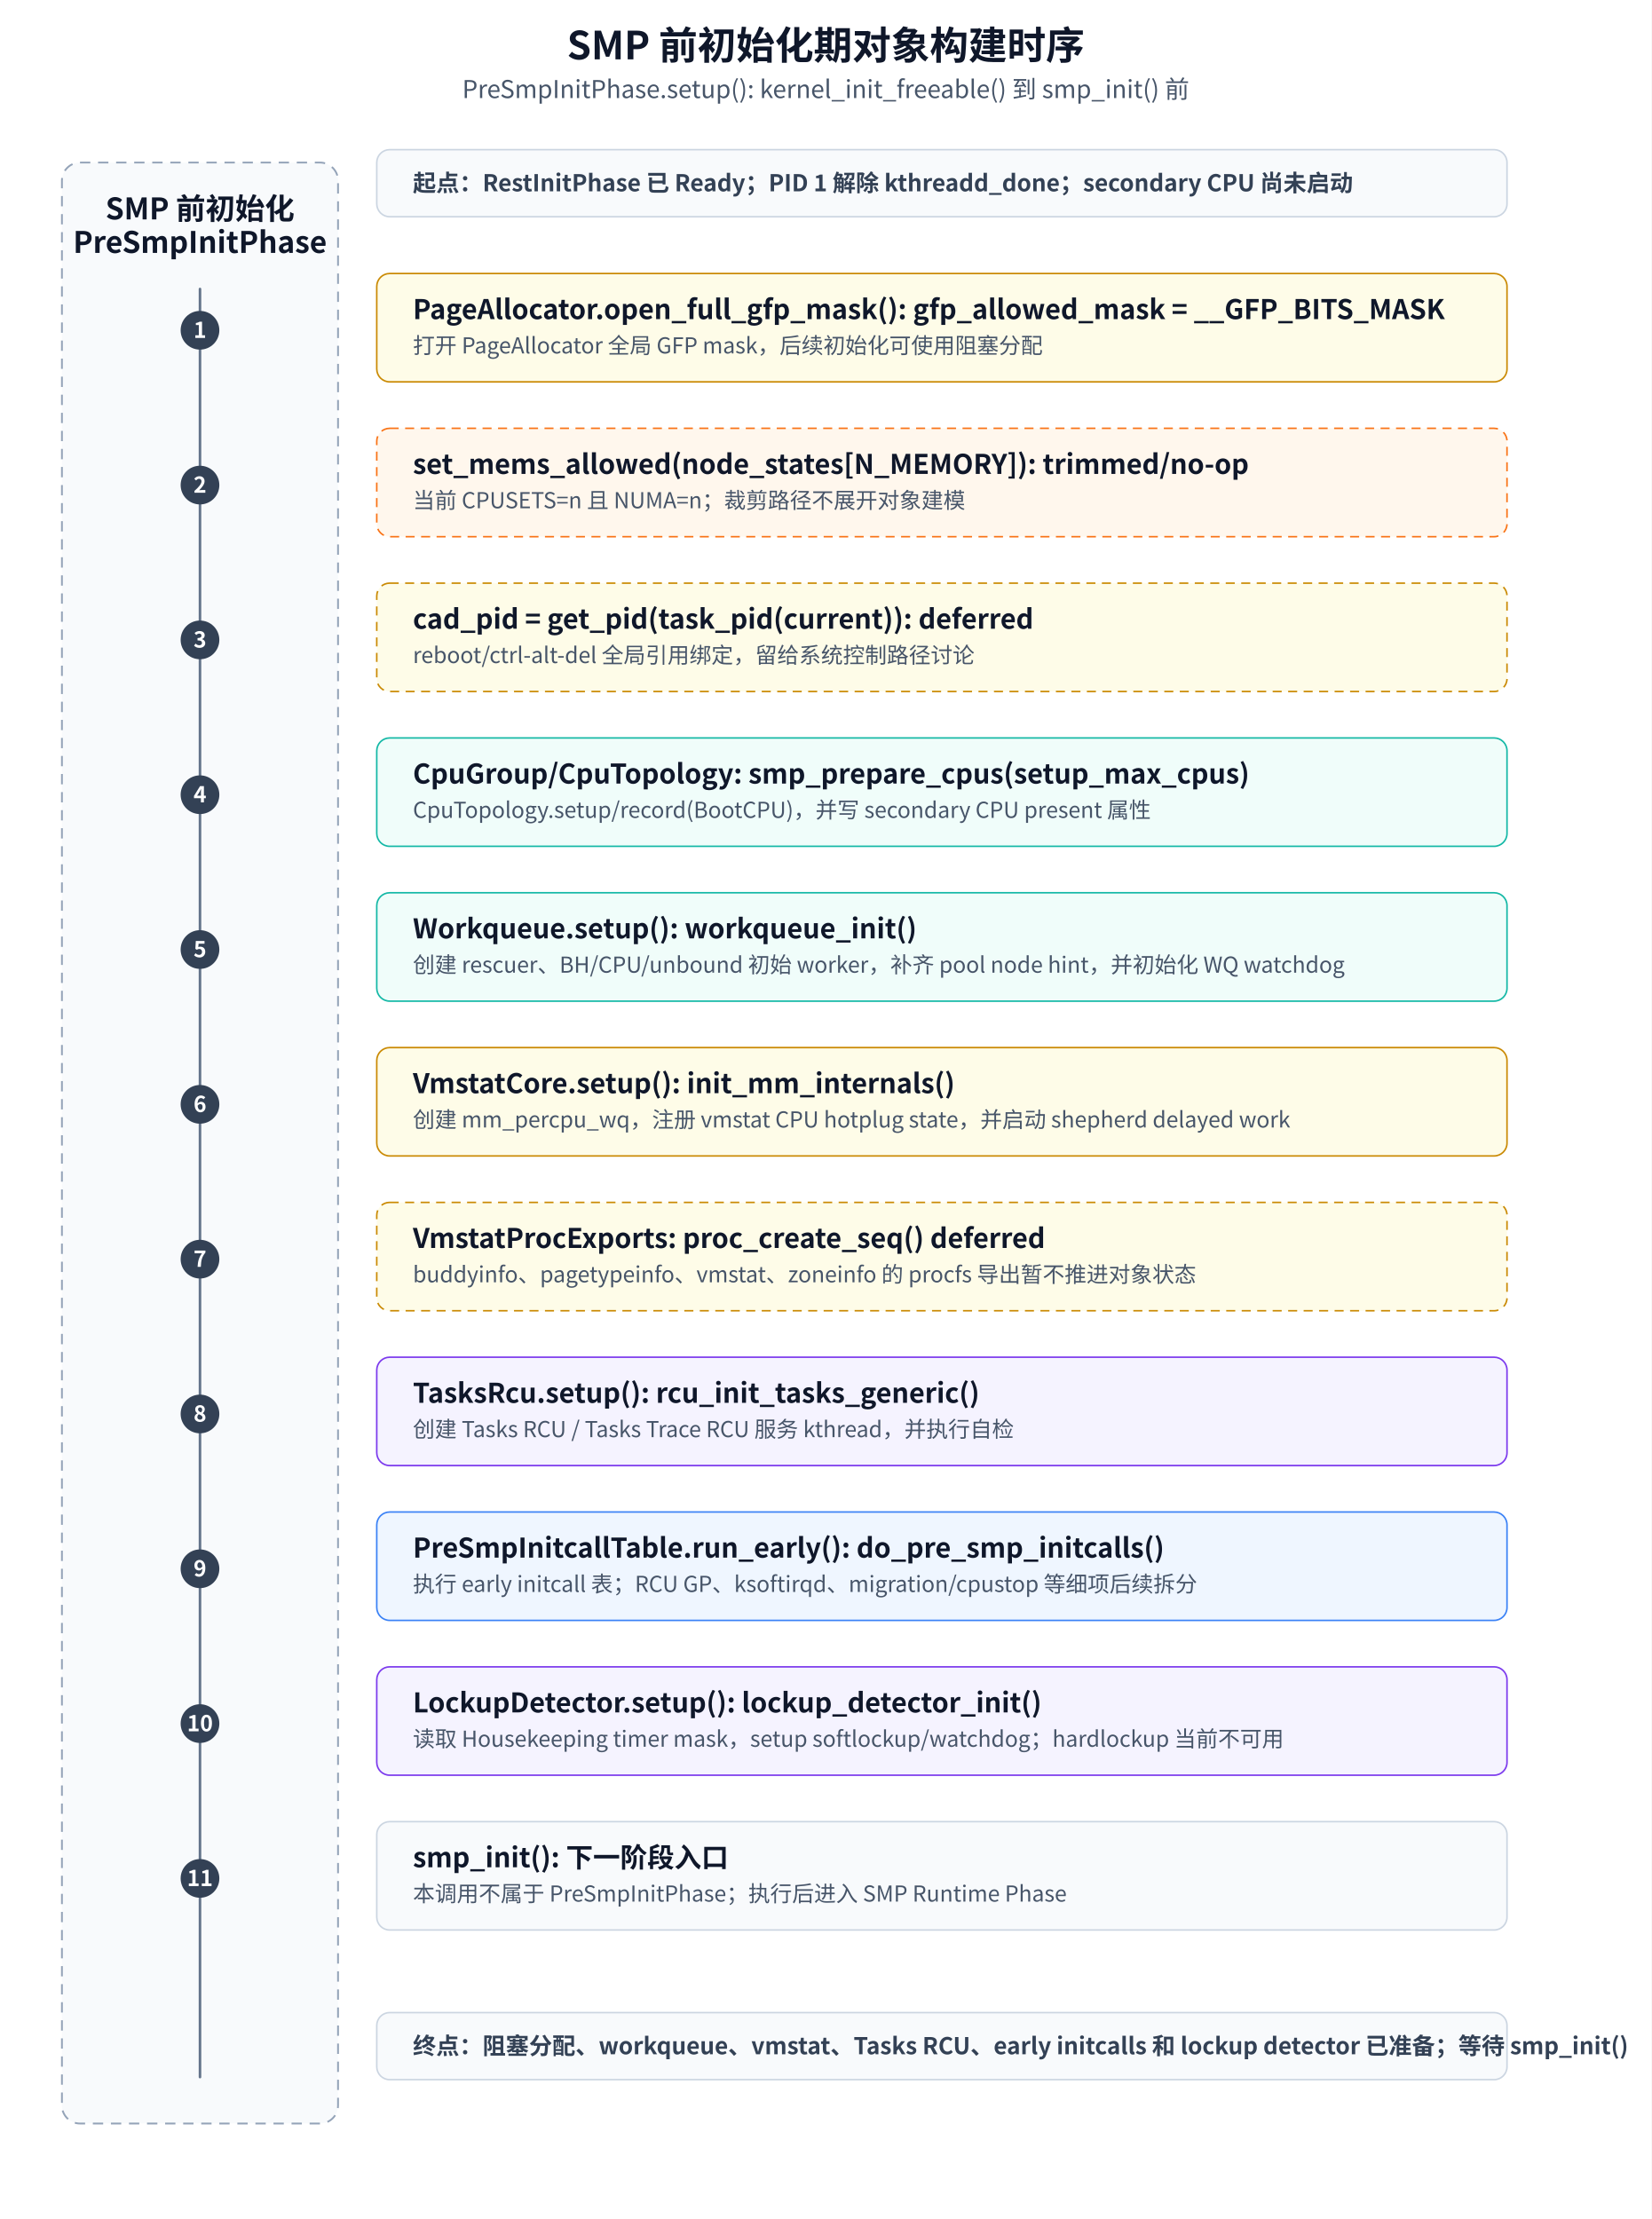
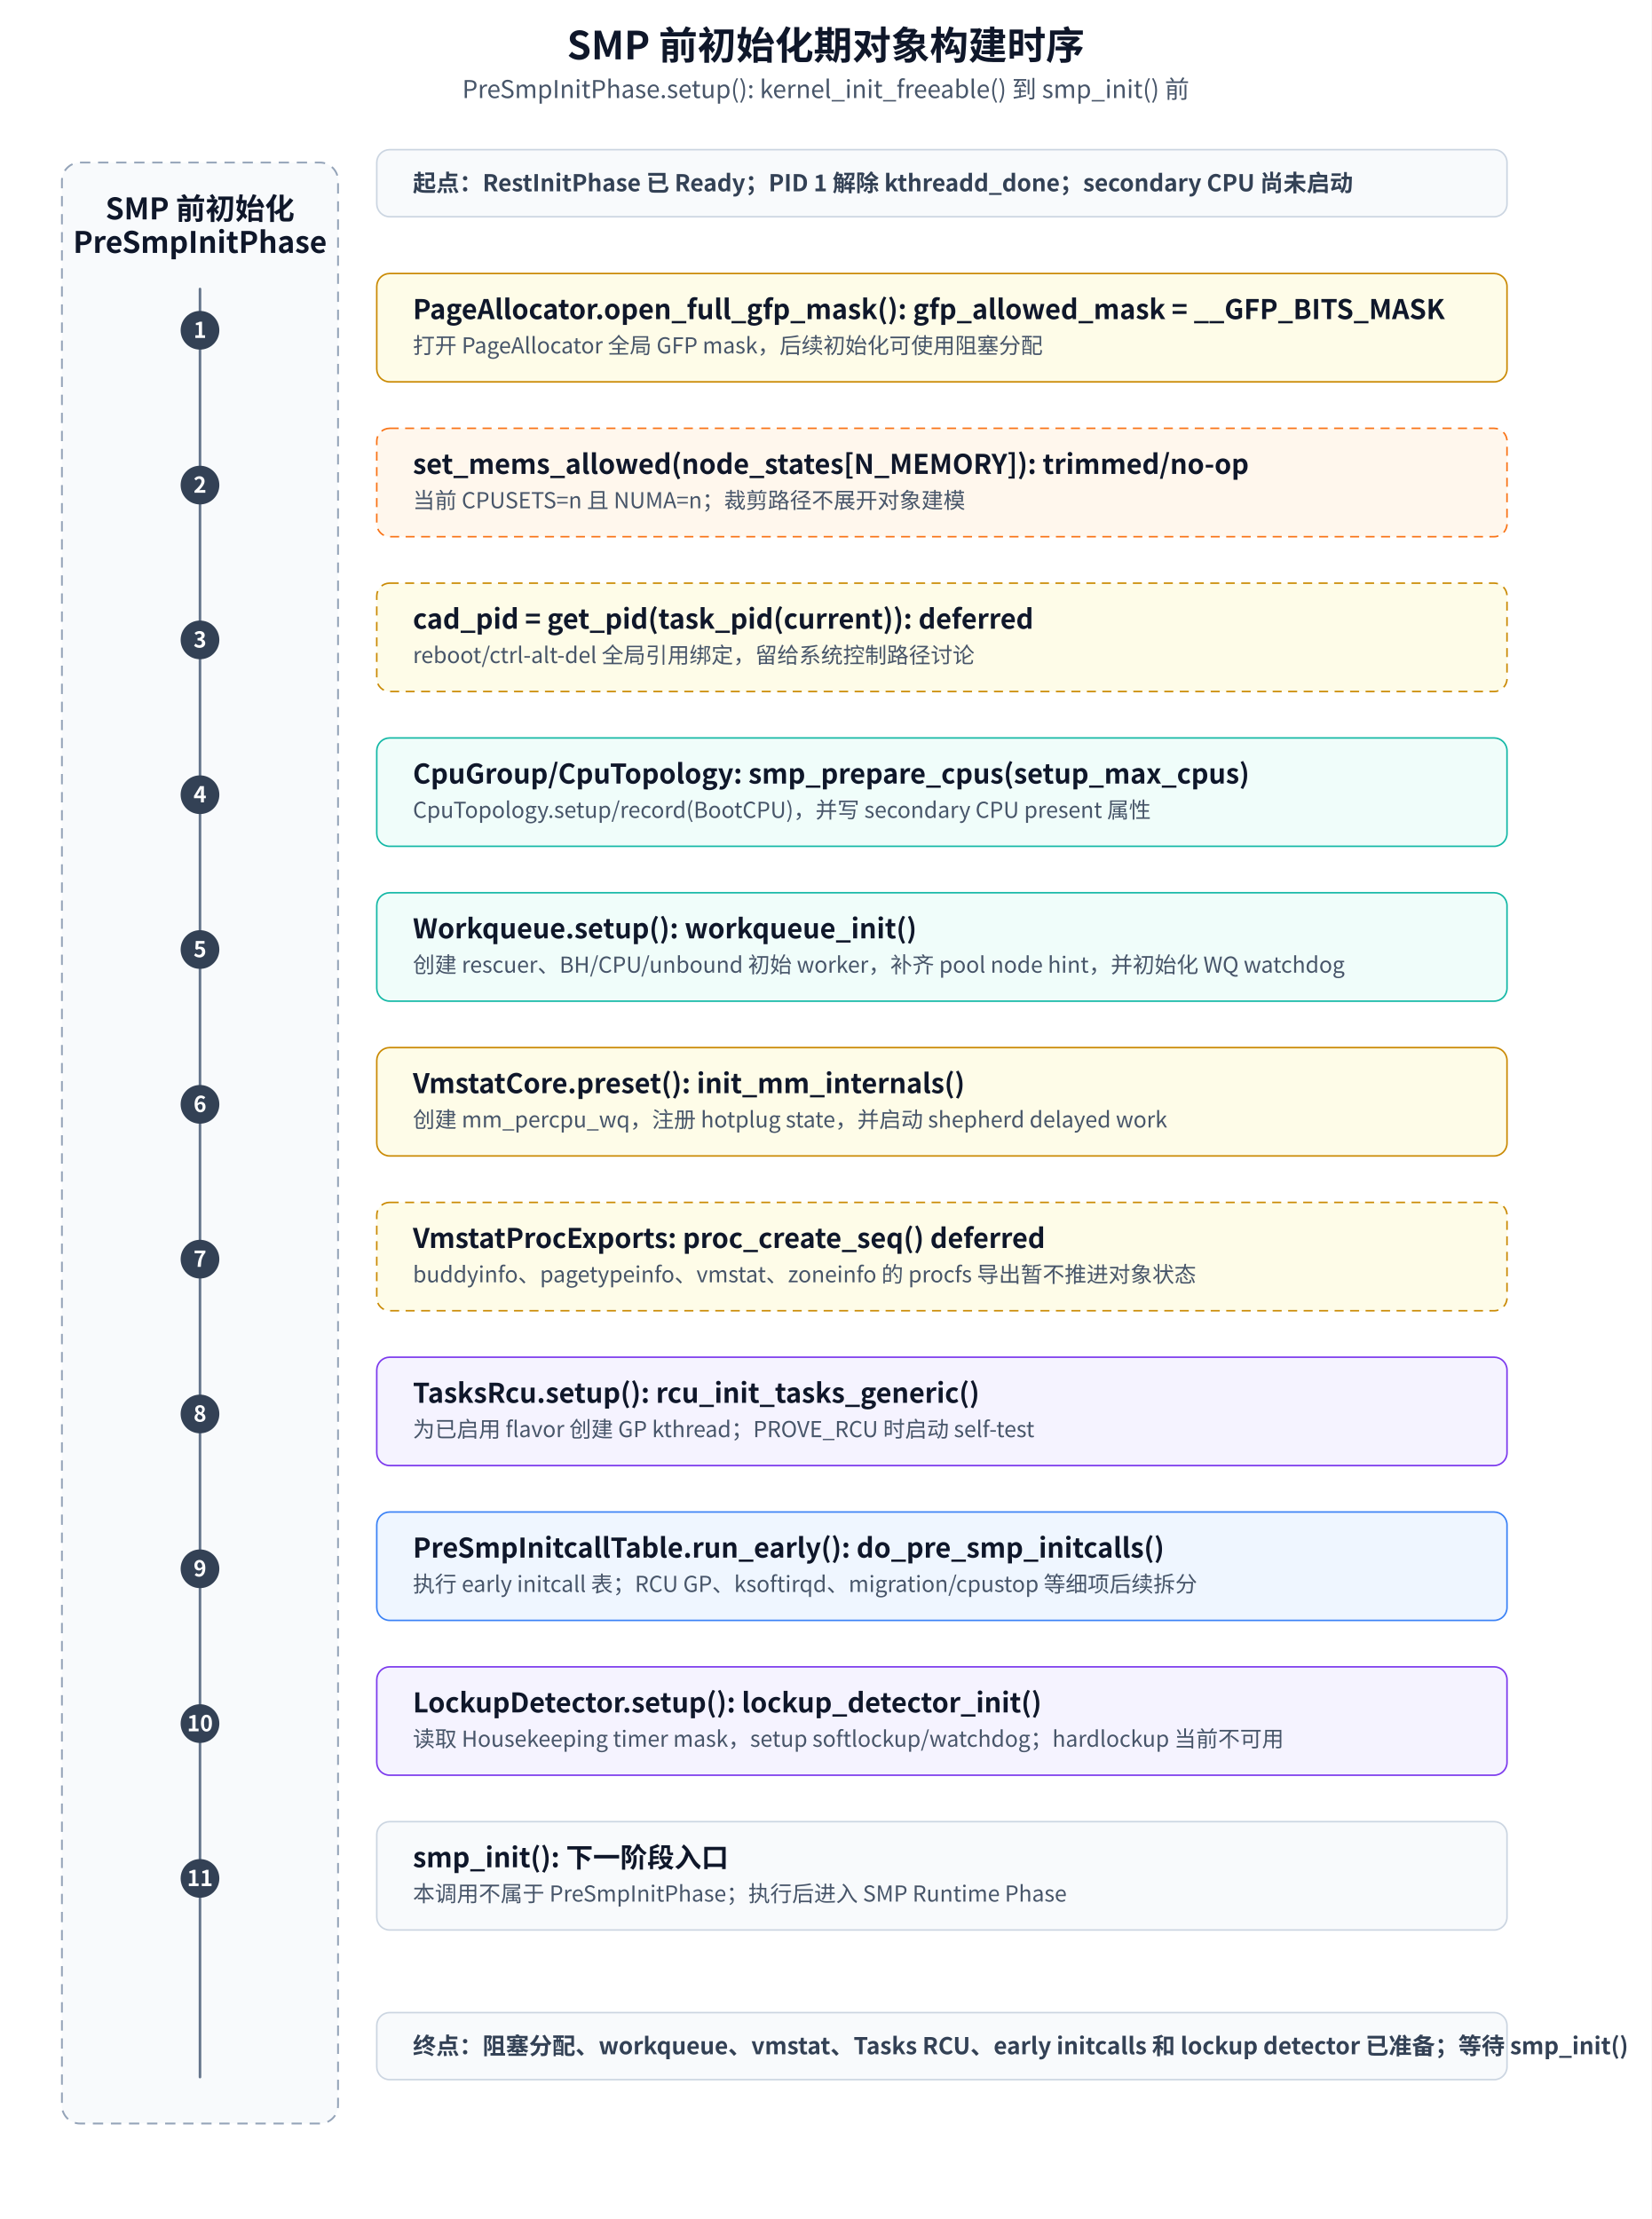
<svg xmlns="http://www.w3.org/2000/svg" width="1280" height="1720" viewBox="0 0 1280 1720" role="img" aria-labelledby="title desc">
  <defs>
    <style>
      text { font-family: "Microsoft YaHei", "Noto Sans CJK SC", "Source Han Sans SC", Arial, sans-serif; fill: #0f172a; }
      .title { font-size: 30px; font-weight: 600; }
      .subtitle { font-size: 19px; fill: #475569; }
      .lane { fill: #f8fafc; stroke: #94a3b8; stroke-width: 1.4; stroke-dasharray: 8 6; }
      .box { fill: #ffffff; stroke: #334155; stroke-width: 1.2; }
      .stage { fill: #f8fafc; stroke: #cbd5e1; stroke-width: 1.2; }
      .formal { fill: #ecfdf5; stroke: #10b981; }
      .mm { fill: #fefce8; stroke: #ca8a04; }
      .sched { fill: #f0fdfa; stroke: #14b8a6; }
      .sync { fill: #f5f3ff; stroke: #7c3aed; }
      .support { fill: #eff6ff; stroke: #3b82f6; }
      .deferred { fill: #fefce8; stroke: #ca8a04; stroke-dasharray: 7 5; }
      .trimmed { fill: #fff7ed; stroke: #f97316; stroke-dasharray: 7 5; }
      .obj { font-size: 23px; font-weight: 600; dominant-baseline: middle; }
      .line1 { font-size: 21px; font-weight: 600; dominant-baseline: middle; }
      .line2 { font-size: 17px; fill: #475569; dominant-baseline: middle; }
      .boundary { font-size: 18px; font-weight: 600; fill: #334155; dominant-baseline: middle; }
      .num { font-size: 17px; font-weight: 600; fill: #ffffff; text-anchor: middle; dominant-baseline: middle; }
      .timeline { stroke: #64748b; stroke-width: 2; stroke-linecap: round; }
      .dot { fill: #334155; }
    </style>
  </defs>
  <rect x="0" y="0" width="1280" height="1720" fill="#ffffff" />
  <text x="640" y="46" text-anchor="middle" class="title">SMP 前初始化期对象构建时序</text>
  <text x="640" y="76" text-anchor="middle" class="subtitle">PreSmpInitPhase.setup(): kernel_init_freeable() 到 smp_init() 前</text>
  <rect x="48" y="126" width="214" height="1520" rx="14" class="lane" />
  <text x="155" y="162" text-anchor="middle" class="obj">SMP 前初始化</text>
  <text x="155" y="188" text-anchor="middle" class="obj">PreSmpInitPhase</text>
  <line x1="155" y1="224" x2="155" y2="1610" class="timeline" />
  <rect x="292" y="116" width="876" height="52" rx="10" class="stage" />
  <text x="320" y="142" class="boundary">起点：RestInitPhase 已 Ready；PID 1 解除 kthreadd_done；secondary CPU 尚未启动</text>
  <g transform="translate(0 -48)">
    <g transform="translate(0 56)">
      <circle cx="155" cy="248" r="15" class="dot" />
      <text x="155" y="248" class="num">1</text>
      <rect x="292" y="204" width="876" height="84" rx="10" class="box mm" />
      <text x="320" y="232" class="line1">PageAllocator.open_full_gfp_mask(): gfp_allowed_mask = __GFP_BITS_MASK</text>
      <text x="320" y="260" class="line2">打开 PageAllocator 全局 GFP mask，后续初始化可使用阻塞分配</text>
    </g>
    <g transform="translate(0 176)">
      <circle cx="155" cy="248" r="15" class="dot" />
      <text x="155" y="248" class="num">2</text>
      <rect x="292" y="204" width="876" height="84" rx="10" class="box trimmed" />
      <text x="320" y="232" class="line1">set_mems_allowed(node_states[N_MEMORY]): trimmed/no-op</text>
      <text x="320" y="260" class="line2">当前 CPUSETS=n 且 NUMA=n；裁剪路径不展开对象建模</text>
    </g>
    <g transform="translate(0 296)">
      <circle cx="155" cy="248" r="15" class="dot" />
      <text x="155" y="248" class="num">3</text>
      <rect x="292" y="204" width="876" height="84" rx="10" class="box deferred" />
      <text x="320" y="232" class="line1">cad_pid = get_pid(task_pid(current)): deferred</text>
      <text x="320" y="260" class="line2">reboot/ctrl-alt-del 全局引用绑定，留给系统控制路径讨论</text>
    </g>
    <g transform="translate(0 416)">
      <circle cx="155" cy="248" r="15" class="dot" />
      <text x="155" y="248" class="num">4</text>
      <rect x="292" y="204" width="876" height="84" rx="10" class="box sched" />
      <text x="320" y="232" class="line1">CpuGroup/CpuTopology: smp_prepare_cpus(setup_max_cpus)</text>
      <text x="320" y="260" class="line2">CpuTopology.setup/record(BootCPU)，并写 secondary CPU present 属性</text>
    </g>
    <g transform="translate(0 536)">
      <circle cx="155" cy="248" r="15" class="dot" />
      <text x="155" y="248" class="num">5</text>
      <rect x="292" y="204" width="876" height="84" rx="10" class="box sched" />
      <text x="320" y="232" class="line1">Workqueue.setup(): workqueue_init()</text>
      <text x="320" y="260" class="line2">创建 rescuer、BH/CPU/unbound 初始 worker，补齐 pool node hint，并初始化 WQ watchdog</text>
    </g>
    <g transform="translate(0 656)">
      <circle cx="155" cy="248" r="15" class="dot" />
      <text x="155" y="248" class="num">6</text>
      <rect x="292" y="204" width="876" height="84" rx="10" class="box mm" />
-       <text x="320" y="232" class="line1">VmstatCore.setup(): init_mm_internals()</text>
-       <text x="320" y="260" class="line2">创建 mm_percpu_wq，注册 vmstat CPU hotplug state，并启动 shepherd delayed work</text>
+       <text x="320" y="232" class="line1">VmstatCore.preset(): init_mm_internals()</text>
+       <text x="320" y="260" class="line2">创建 mm_percpu_wq，注册 hotplug state，并启动 shepherd delayed work</text>
    </g>
    <g transform="translate(0 776)">
      <circle cx="155" cy="248" r="15" class="dot" />
      <text x="155" y="248" class="num">7</text>
      <rect x="292" y="204" width="876" height="84" rx="10" class="box deferred" />
      <text x="320" y="232" class="line1">VmstatProcExports: proc_create_seq() deferred</text>
      <text x="320" y="260" class="line2">buddyinfo、pagetypeinfo、vmstat、zoneinfo 的 procfs 导出暂不推进对象状态</text>
    </g>
    <g transform="translate(0 896)">
      <circle cx="155" cy="248" r="15" class="dot" />
      <text x="155" y="248" class="num">8</text>
      <rect x="292" y="204" width="876" height="84" rx="10" class="box sync" />
      <text x="320" y="232" class="line1">TasksRcu.setup(): rcu_init_tasks_generic()</text>
-       <text x="320" y="260" class="line2">创建 Tasks RCU / Tasks Trace RCU 服务 kthread，并执行自检</text>
+       <text x="320" y="260" class="line2">为已启用 flavor 创建 GP kthread；PROVE_RCU 时启动 self-test</text>
    </g>
    <g transform="translate(0 1016)">
      <circle cx="155" cy="248" r="15" class="dot" />
      <text x="155" y="248" class="num">9</text>
      <rect x="292" y="204" width="876" height="84" rx="10" class="box support" />
      <text x="320" y="232" class="line1">PreSmpInitcallTable.run_early(): do_pre_smp_initcalls()</text>
      <text x="320" y="260" class="line2">执行 early initcall 表；RCU GP、ksoftirqd、migration/cpustop 等细项后续拆分</text>
    </g>
    <g transform="translate(0 1136)">
      <circle cx="155" cy="248" r="15" class="dot" />
      <text x="155" y="248" class="num">10</text>
      <rect x="292" y="204" width="876" height="84" rx="10" class="box sync" />
      <text x="320" y="232" class="line1">LockupDetector.setup(): lockup_detector_init()</text>
      <text x="320" y="260" class="line2">读取 Housekeeping timer mask，setup softlockup/watchdog；hardlockup 当前不可用</text>
    </g>
    <g transform="translate(0 1256)">
      <circle cx="155" cy="248" r="15" class="dot" />
      <text x="155" y="248" class="num">11</text>
      <rect x="292" y="204" width="876" height="84" rx="10" class="box stage" />
      <text x="320" y="232" class="line1">smp_init(): 下一阶段入口</text>
      <text x="320" y="260" class="line2">本调用不属于 PreSmpInitPhase；执行后进入 SMP Runtime Phase</text>
    </g>
  </g>
  <rect x="292" y="1560" width="876" height="52" rx="10" class="stage" />
  <text x="320" y="1586" class="boundary">终点：阻塞分配、workqueue、vmstat、Tasks RCU、early initcalls 和 lockup detector 已准备；等待 smp_init()</text>
</svg>
